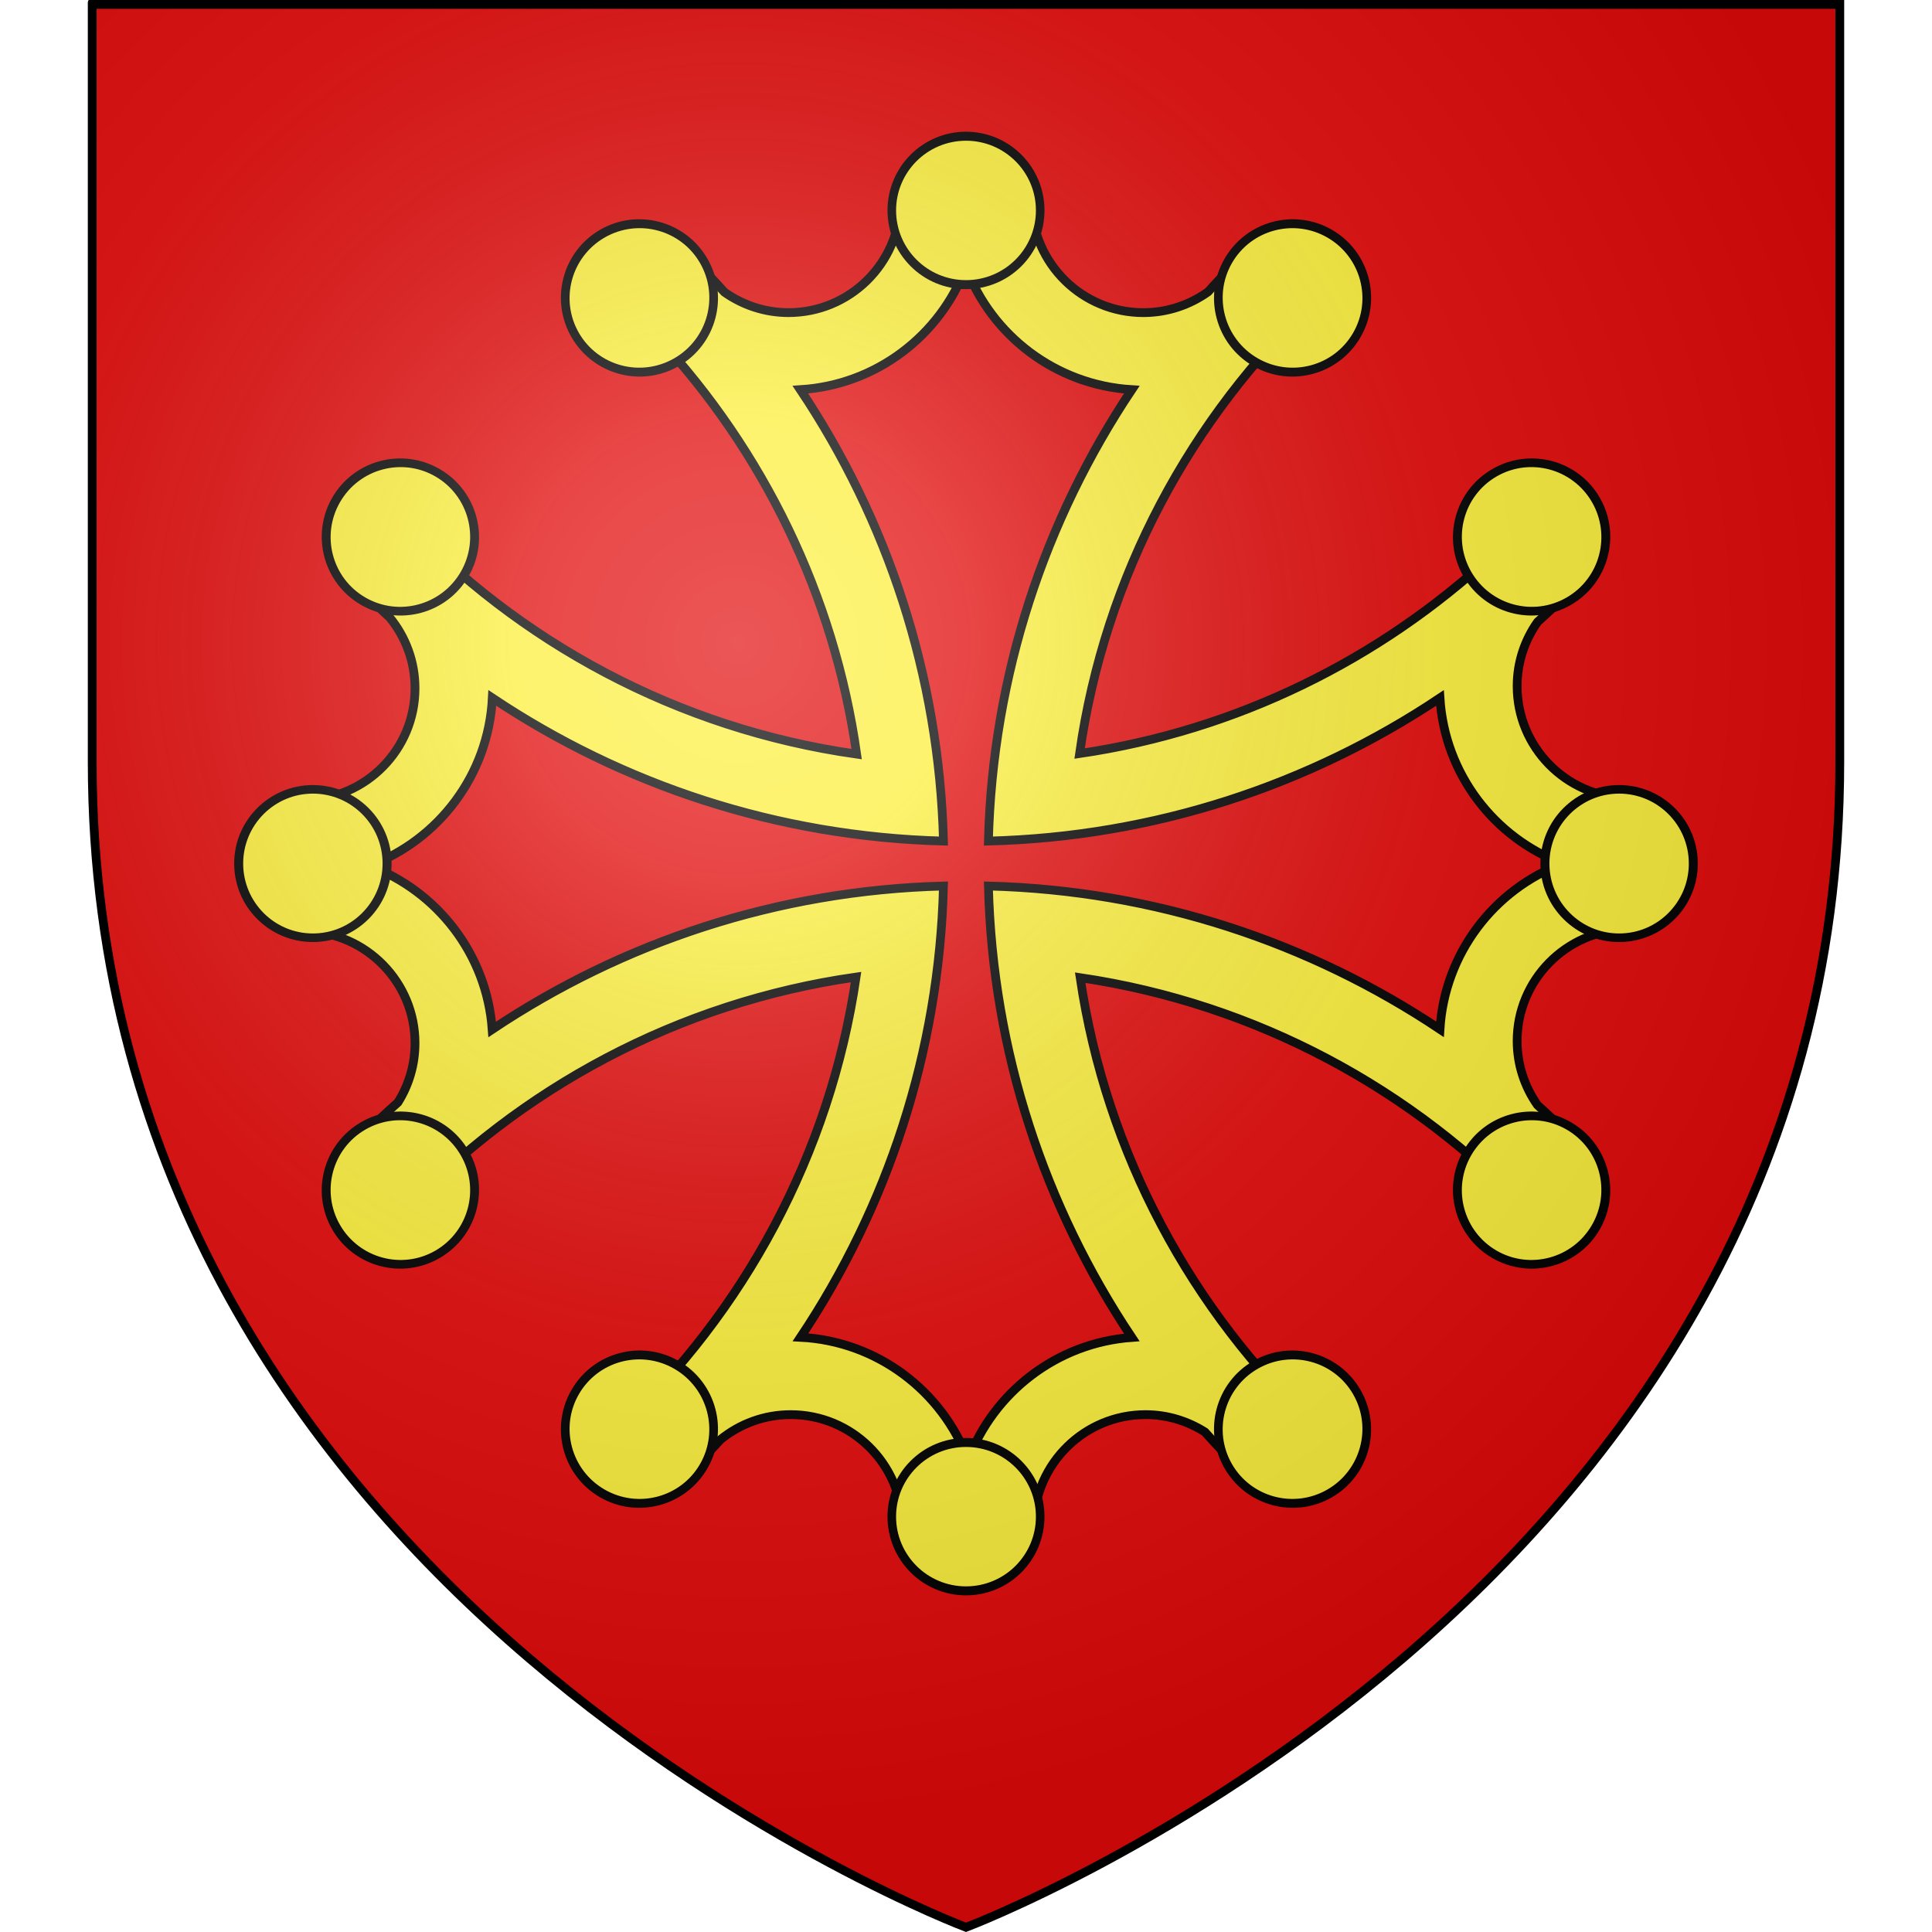
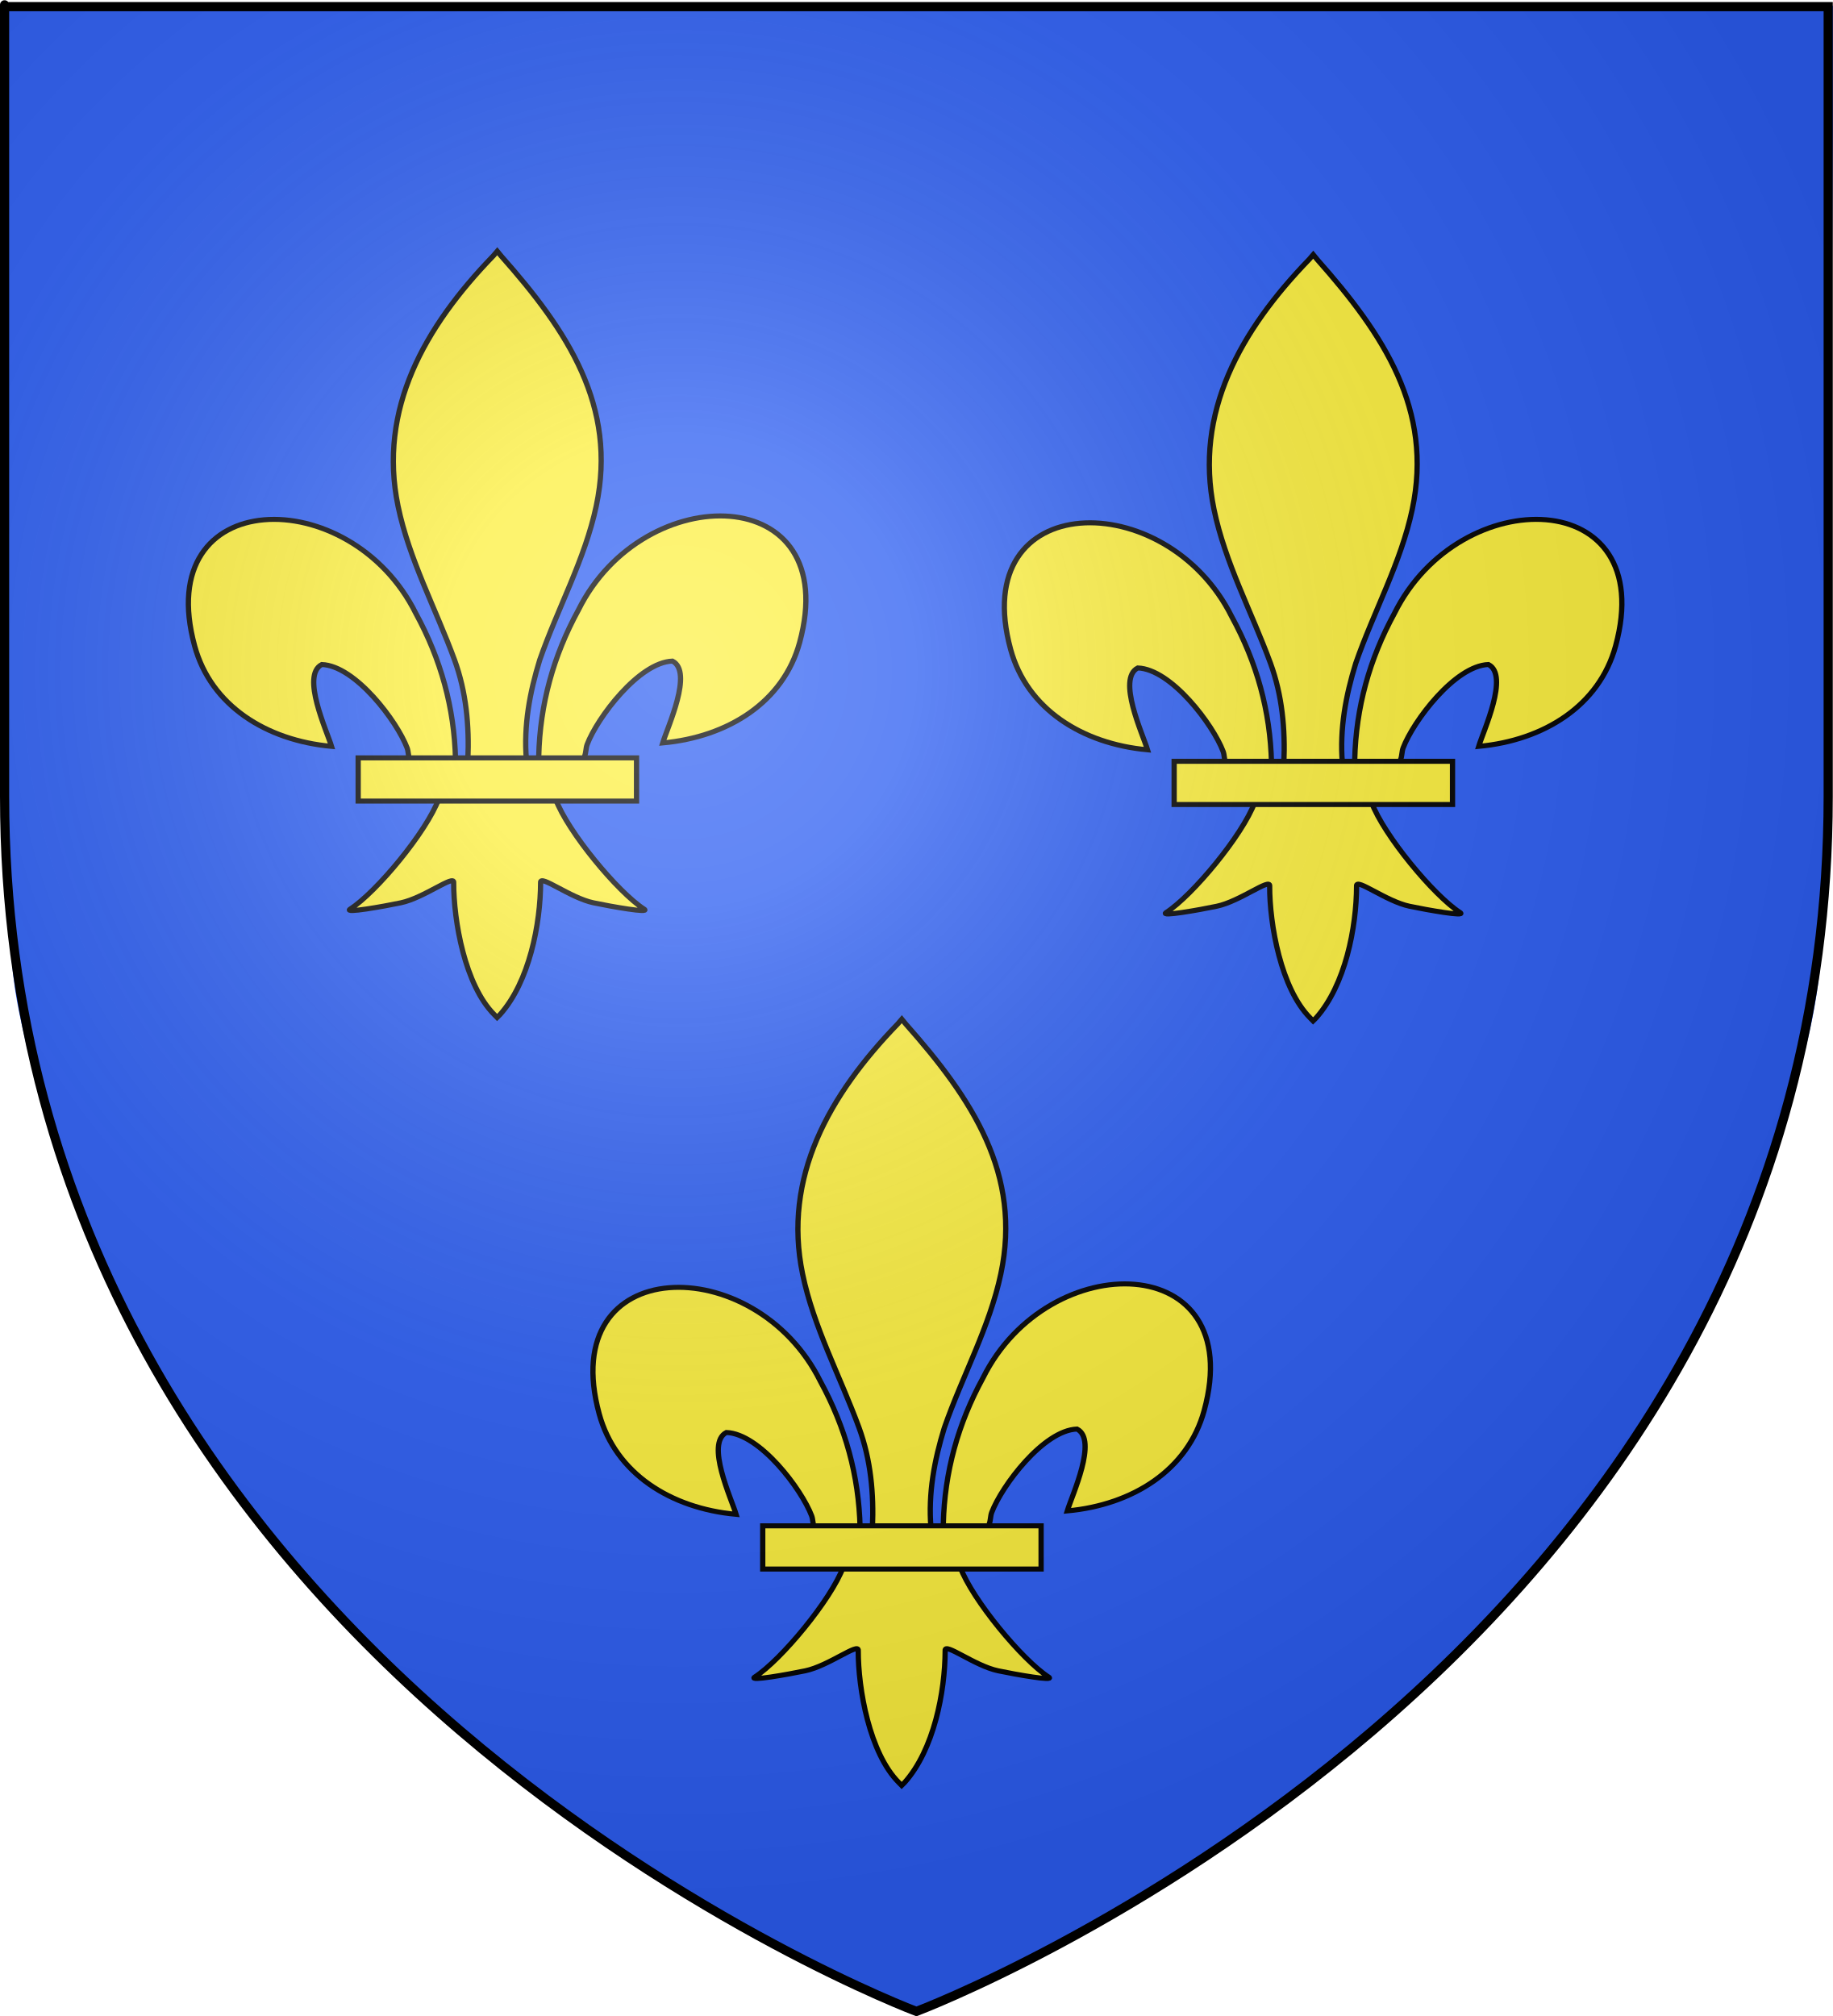
- <svg xmlns="http://www.w3.org/2000/svg" height="660" width="660" version="1.1" id="svg49">
-   <defs id="defs53" />
-   <radialGradient id="a" cx="221.445" cy="226.331" gradientTransform="matrix(1.353218,0,0,1.348928,-77.62935,-85.74693)" gradientUnits="userSpaceOnUse" r="300">
-     <stop offset="0" stop-color="#fff" stop-opacity=".314" id="stop2" />
-     <stop offset=".19" stop-color="#fff" stop-opacity=".251" id="stop4" />
-     <stop offset=".6" stop-color="#6b6b6b" stop-opacity=".125" id="stop6" />
-     <stop offset="1" stop-opacity=".125" id="stop8" />
+ <svg xmlns="http://www.w3.org/2000/svg" xmlns:xlink="http://www.w3.org/1999/xlink" height="660" width="600">
+   <radialGradient id="a" cx="221.445" cy="226.331" gradientTransform="matrix(1.353218 0 0 1.348928 -77.62935 -85.74693)" gradientUnits="userSpaceOnUse" r="300">
+     <stop offset="0" stop-color="#fff" stop-opacity=".314" />
+     <stop offset=".19" stop-color="#fff" stop-opacity=".251" />
+     <stop offset=".6" stop-color="#6b6b6b" stop-opacity=".125" />
+     <stop offset="1" stop-opacity=".125" />
  </radialGradient>
-   <g fill-rule="evenodd" id="g45" transform="translate(29.99999)">
-     <path d="m 300,658.5 c 0,0 298.5,-112.32 298.5,-397.772 0,-285.452 0,-258.552 0,-258.552 H 1.5 V 260.728 C 1.5,546.18 300,658.5 300,658.5 Z" fill="#e20909" id="path11" />
-     <g fill="#fcef3c" stroke="#000000" stroke-width="1.881" transform="matrix(1.594934,0,0,1.594954,-3211.247,-730.3322)" id="g41">
-       <path d="m 2201.485,500.703 c -4.745,0 -9.406,0.264 -14.031,0.719 -0.287,12.98 -10.921,23.438 -23.969,23.438 -5.109,-8e-5 -9.835,-1.64 -13.719,-4.375 -2.206,-2.452 -4.479,-4.853 -6.812,-7.188 -5.482,2.483 -10.79,5.305 -15.875,8.438 1.812,1.693 3.58,3.419 5.312,5.188 0.935,1.117 1.952,2.146 3,3.156 0.068,0.066 0.119,0.153 0.188,0.219 22.38,24.156 37.657,54.949 42.5,89.125 -38.335,-5.43 -72.438,-23.99 -97.656,-50.969 -3.131,5.081 -5.986,10.366 -8.469,15.844 2.001,1.999 4.038,3.968 6.125,5.875 3.376,4.131 5.406,9.416 5.406,15.156 -1e-4,13.069 -10.491,23.684 -23.5,23.938 -0.425,4.473 -0.625,9.01 -0.625,13.594 0,4.894 0.235,9.733 0.719,14.5 12.965,0.303 23.406,10.931 23.406,23.969 -1e-4,4.662 -1.343,9.012 -3.656,12.688 -2.694,2.399 -5.319,4.862 -7.875,7.406 2.568,5.667 5.521,11.133 8.781,16.375 25.163,-26.772 59.089,-45.196 97.219,-50.625 -5.59,37.992 -24.077,71.785 -50.875,96.813 5.093,3.137 10.415,5.952 15.906,8.438 2.038,-2.028 4.031,-4.093 5.969,-6.219 4.113,-3.317 9.316,-5.312 15,-5.312 13.059,10e-5 23.668,10.474 23.938,23.469 4.484,0.427 8.999,0.656 13.594,0.656 4.894,0 9.733,-0.267 14.5,-0.75 0,-3e-4 0.031,3e-4 0.031,0 0.32,-12.95 10.911,-23.375 23.938,-23.375 4.679,10e-5 9.034,1.39 12.719,3.719 2.385,2.677 4.844,5.281 7.375,7.812 5.676,-2.571 11.157,-5.516 16.406,-8.781 -26.567,-24.969 -44.913,-58.578 -50.5,-96.344 37.756,5.59 71.382,23.91 96.344,50.469 3.261,-5.246 6.182,-10.734 8.75,-16.406 -2.323,-2.326 -4.71,-4.581 -7.156,-6.781 -2.726,-3.89 -4.344,-8.618 -4.344,-13.719 10e-5,-13.037 10.441,-23.635 23.406,-23.938 0.455,-4.626 0.688,-9.318 0.688,-14.062 0,-4.734 -0.235,-9.416 -0.688,-14.031 -12.965,-0.303 -23.406,-10.931 -23.406,-23.969 10e-5,-5.125 1.624,-9.859 4.375,-13.75 2.43,-2.187 4.816,-4.439 7.125,-6.75 -2.486,-5.491 -5.3,-10.813 -8.438,-15.906 -1.767,1.895 -3.582,3.753 -5.438,5.562 -1.098,0.938 -2.164,1.921 -3.156,2.969 -23.929,22.148 -54.398,37.336 -88.188,42.312 5.433,-38.129 23.876,-72.065 50.656,-97.219 -5.248,-3.266 -10.731,-6.209 -16.406,-8.781 -2.309,2.317 -4.56,4.693 -6.75,7.125 -3.911,2.775 -8.694,4.437 -13.844,4.438 -13.048,-1.7e-4 -23.651,-10.458 -23.938,-23.438 -4.626,-0.455 -9.318,-0.719 -14.062,-0.719 z m 0,14.406 c 5.485,14.653 19.219,25.259 35.531,26.25 -18.591,27.817 -29.795,60.966 -30.719,96.688 35.719,-0.918 68.905,-12.078 96.719,-30.656 1.01,16.287 11.648,29.978 26.281,35.469 -14.648,5.483 -25.284,19.196 -26.281,35.5 -27.814,-18.578 -60.999,-29.769 -96.719,-30.688 0.923,35.712 12.136,68.875 30.719,96.688 -16.107,1.16 -29.618,11.77 -35.062,26.281 -5.53,-14.774 -19.418,-25.474 -35.906,-26.312 18.559,-27.804 29.702,-60.956 30.625,-96.656 -35.714,0.924 -68.844,12.136 -96.656,30.719 -1.16,-16.107 -11.77,-29.618 -26.281,-35.062 14.78,-5.533 25.482,-19.439 26.312,-35.938 27.804,18.568 60.927,29.733 96.625,30.656 -0.924,-35.723 -12.075,-68.872 -30.656,-96.688 16.294,-1.003 29.976,-11.611 35.469,-26.25 z" id="path13" />
-       <g id="g39">
-         <ellipse cx="1434.5" cy="387.862" rx="20.5" ry="19.5" stroke-width="2.366" transform="matrix(0.775253,0,0,0.81501,1089.4,186.8612)" id="ellipse15" />
-         <ellipse cx="1434.5" cy="387.862" rx="20.5" ry="19.5" stroke-width="2.366" transform="matrix(0.671389,-0.387627,0.407505,0.705818,1010.393,804.0035)" id="ellipse17" />
-         <ellipse cx="1434.5" cy="387.862" rx="20.5" ry="19.5" stroke-width="2.366" transform="matrix(-0.671389,-0.387627,0.407505,-0.705818,2936.607,1593.817)" id="ellipse19" />
-         <ellipse cx="1434.5" cy="387.862" rx="20.5" ry="19.5" stroke-width="2.366" transform="matrix(-0.775254,-4.4e-7,4.6e-7,-0.815011,3313.6,1098.86)" id="ellipse21" />
-         <ellipse cx="1434.5" cy="387.862" rx="20.5" ry="19.5" stroke-width="2.366" transform="matrix(-0.671389,0.387627,-0.407505,-0.705819,3392.606,481.716)" id="ellipse23" />
-         <ellipse cx="1434.5" cy="387.862" rx="20.5" ry="19.5" stroke-width="2.366" transform="matrix(-0.387628,0.671389,-0.705819,-0.407505,3152.458,-92.24858)" id="ellipse25" />
-         <ellipse cx="1434.5" cy="387.862" rx="20.5" ry="19.5" stroke-width="2.366" transform="matrix(-4.4e-7,0.775254,-0.815011,-4.6e-7,2657.502,-469.2423)" id="ellipse27" />
-         <ellipse cx="1434.5" cy="387.862" rx="20.5" ry="19.5" stroke-width="2.366" transform="matrix(0.387627,0.671389,-0.705819,0.407505,2040.357,-548.2492)" id="ellipse29" />
-         <ellipse cx="1434.5" cy="387.862" rx="20.5" ry="19.5" stroke-width="2.366" transform="matrix(0.671389,0.387628,-0.407505,0.705819,1466.393,-308.0995)" id="ellipse31" />
-         <ellipse cx="1434.5" cy="387.862" rx="20.5" ry="19.5" stroke-width="2.366" transform="matrix(0.387627,-0.671389,0.705818,0.407505,1250.543,1377.968)" id="ellipse33" />
-         <ellipse cx="1434.5" cy="387.862" rx="20.5" ry="19.5" stroke-width="2.366" transform="matrix(1.6e-7,-0.775253,0.81501,1.6e-7,1745.499,1754.96)" id="ellipse35" />
-         <ellipse cx="1434.5" cy="387.862" rx="20.5" ry="19.5" stroke-width="2.366" transform="matrix(-0.387627,-0.671389,0.705818,-0.407505,2362.644,1833.966)" id="ellipse37" />
-       </g>
+   <path d="m265.832 641.745c-54.37-27.008-104.168-62.501-145.407-103.636-60.333-60.181-96.325-124.603-113.346-202.88-4.68-21.521-4.918-28.868-5.762-177.899l-.881-155.451h299.945 299.945l-.963 153.206c-1.026 163.247-.931 161.74-12.895 205.601-9.582 35.128-27.022 74.063-46.815 104.512-47.056 72.388-130.228 142.175-218.225 183.103-10.706 4.98-20.524 9.054-21.818 9.054-1.294 0-16.493-7.025-33.777-15.611z" fill="#2b5df2" />
+   <g id="b" transform="matrix(.2866656 0 0 .2747009 59.68767 80.32316)">
+     <path d="m407.029 608.699c1.425-61.956 16.751-119.539 45.29-174.109 74.714-157.186 302.92-153.432 252.615 38.811-18.537 70.839-81.509 112.474-156.319 119.615 5.4-18.665 35.1-84.652 11.124-97.562-38.338 1.448-85.944 67.705-97.393 99.301-1.653 4.536-1.19 9.778-3.036 14.24" fill="#fcef3c" fill-rule="evenodd" stroke="#000" stroke-width="6" />
+     <g fill="#fcef3c" stroke="#000" stroke-width="6" transform="translate(-38.53215 -44.5769)">
+       <path d="m350.523 657.372c-1.425-61.956-16.751-119.539-45.29-174.109-74.714-157.186-302.92-153.432-252.615 38.811 18.537 70.839 81.509 112.474 156.319 119.615-5.4-18.665-35.1-84.652-11.124-97.562 38.338 1.448 85.944 67.705 97.393 99.301 1.653 4.536 1.19 9.778 3.036 14.24" fill="#fcef3c" fill-rule="evenodd" stroke="#000" stroke-width="6" />
+       <path d="m393.626 57.12c-78.714 84.849-131.565 182.962-108.781 298.031 12.57 63.484 43.042 122.28 64.531 183.438 13.436 38.37 16.872 78.452 15.281 118.781h66.781c-3.197-40.626 3.807-79.998 15.281-118.781 20.474-61.538 51.626-119.906 64.531-183.438 24.128-118.779-32.507-208.36-108.438-297.656l-4.64-5.918z" fill="#fcef3c" stroke="#000" stroke-width="6" />
+       <path d="m331.345 704.401c-13.962 39.13-70.888 110.792-101.125 131.219-7.842 5.298 37.486-3.052 57.781-7.5 26.619-5.835 61.217-34.198 60.406-24.188-.076 45.838 12.811 122.324 46.406 157.469l3.182 3.388 3.287-3.388c33.578-39.171 46.238-108.042 46.406-157.469-.811-10.01 33.787 18.353 60.406 24.188 20.295 4.448 65.623 12.798 57.781 7.5-30.237-20.427-87.132-92.089-101.094-131.219z" fill="#fcef3c" fill-rule="evenodd" stroke="#000" stroke-width="6" />
+       <path d="m239.352 655.379h317.888v51.503h-317.888z" fill="#fcef3c" stroke="#000" stroke-width="6" />
    </g>
-     <path d="m 300,658.5 c 0,0 298.5,-112.32 298.5,-397.772 0,-285.452 0,-258.552 0,-258.552 H 1.5 V 260.728 C 1.5,546.18 300,658.5 300,658.5 Z" fill="url(#a)" id="path43" style="fill:url(#a)" />
  </g>
-   <path d="m 330,658.397 c 0,0 -298.5,-112.418 -298.5,-398.119 0,-285.701 0,-258.778 0,-258.778 H 628.5 V 260.278 C 628.5,545.979 330,658.397 330,658.397 Z" fill="none" stroke="#000000" stroke-width="3" id="path47" />
+   <use id="c" height="660" transform="translate(267.1292 1.122392)" width="600" xlink:href="#b" />
+   <use height="660" transform="translate(-134.687 250.2934)" width="600" xlink:href="#c" />
+   <path d="m300 658.5s298.5-112.32 298.5-397.772c0-285.452 0-258.552 0-258.552h-597v258.552c0 285.452 298.5 397.772 298.5 397.772z" fill="url(#a)" fill-rule="evenodd" />
+   <path d="m300 658.5s-298.5-112.32-298.5-397.772c0-285.452 0-258.552 0-258.552h597v258.552c0 285.452-298.5 397.772-298.5 397.772z" fill="none" stroke="#000" stroke-width="3" />
</svg>
